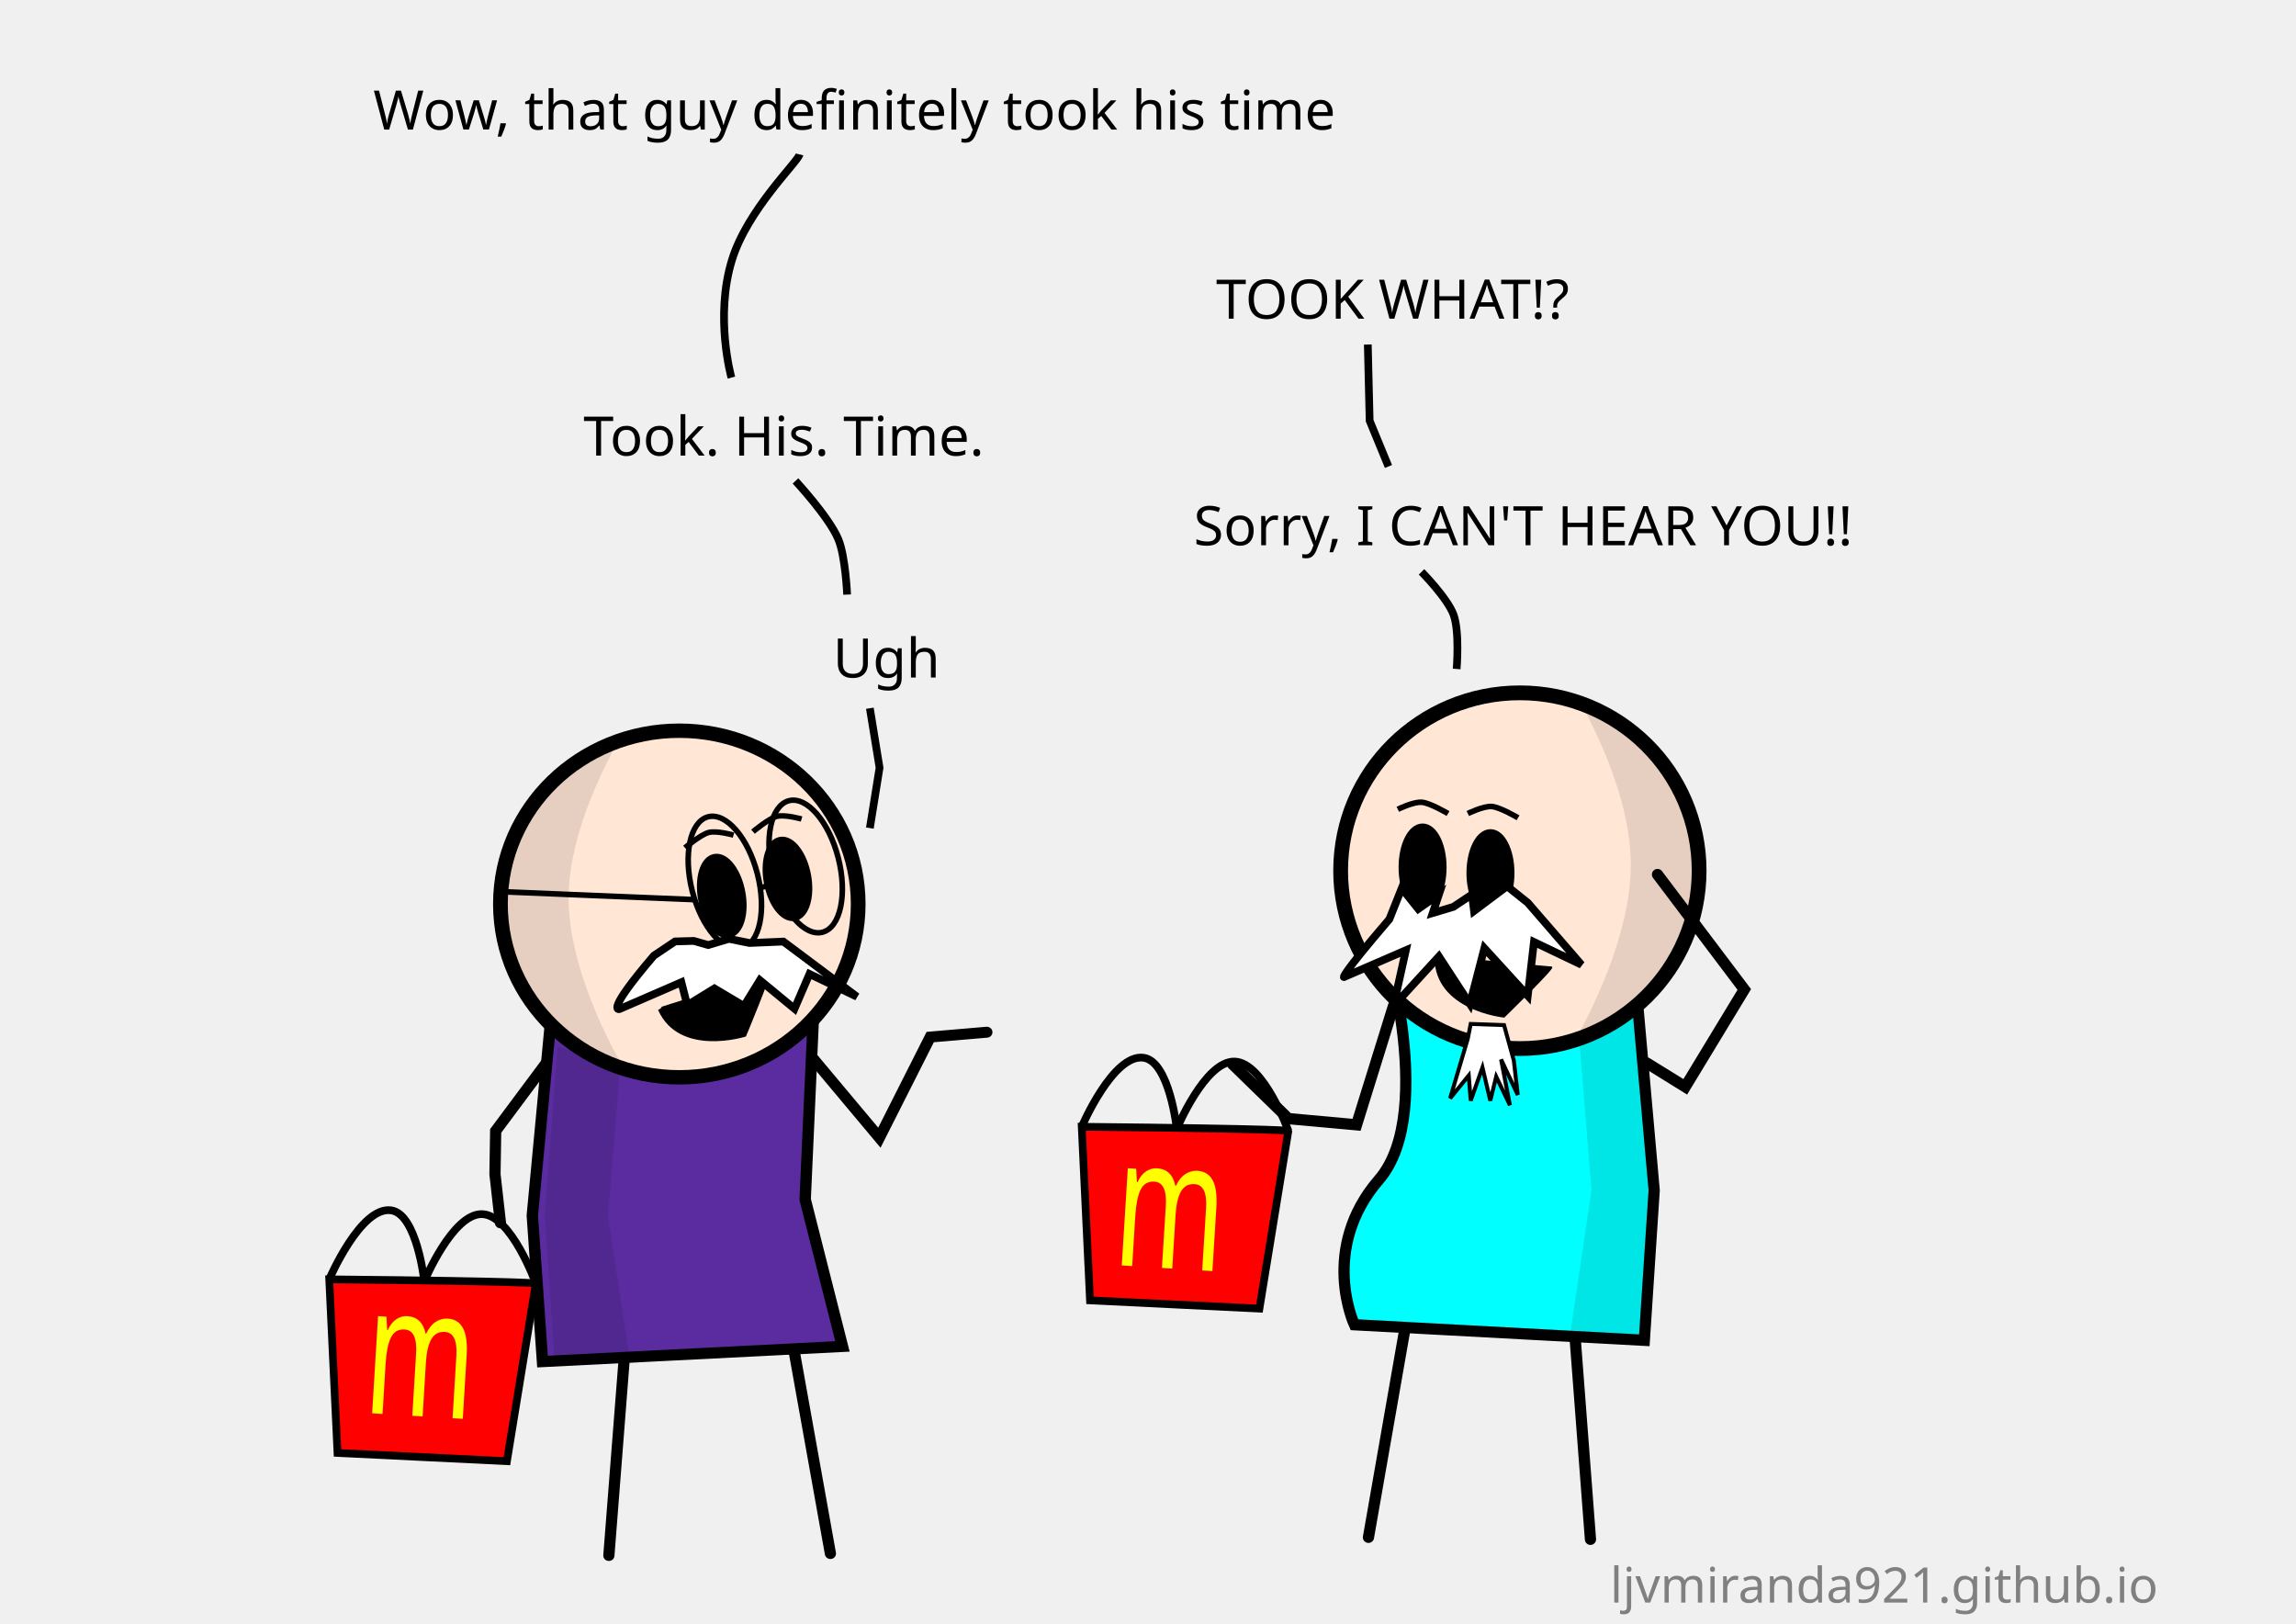
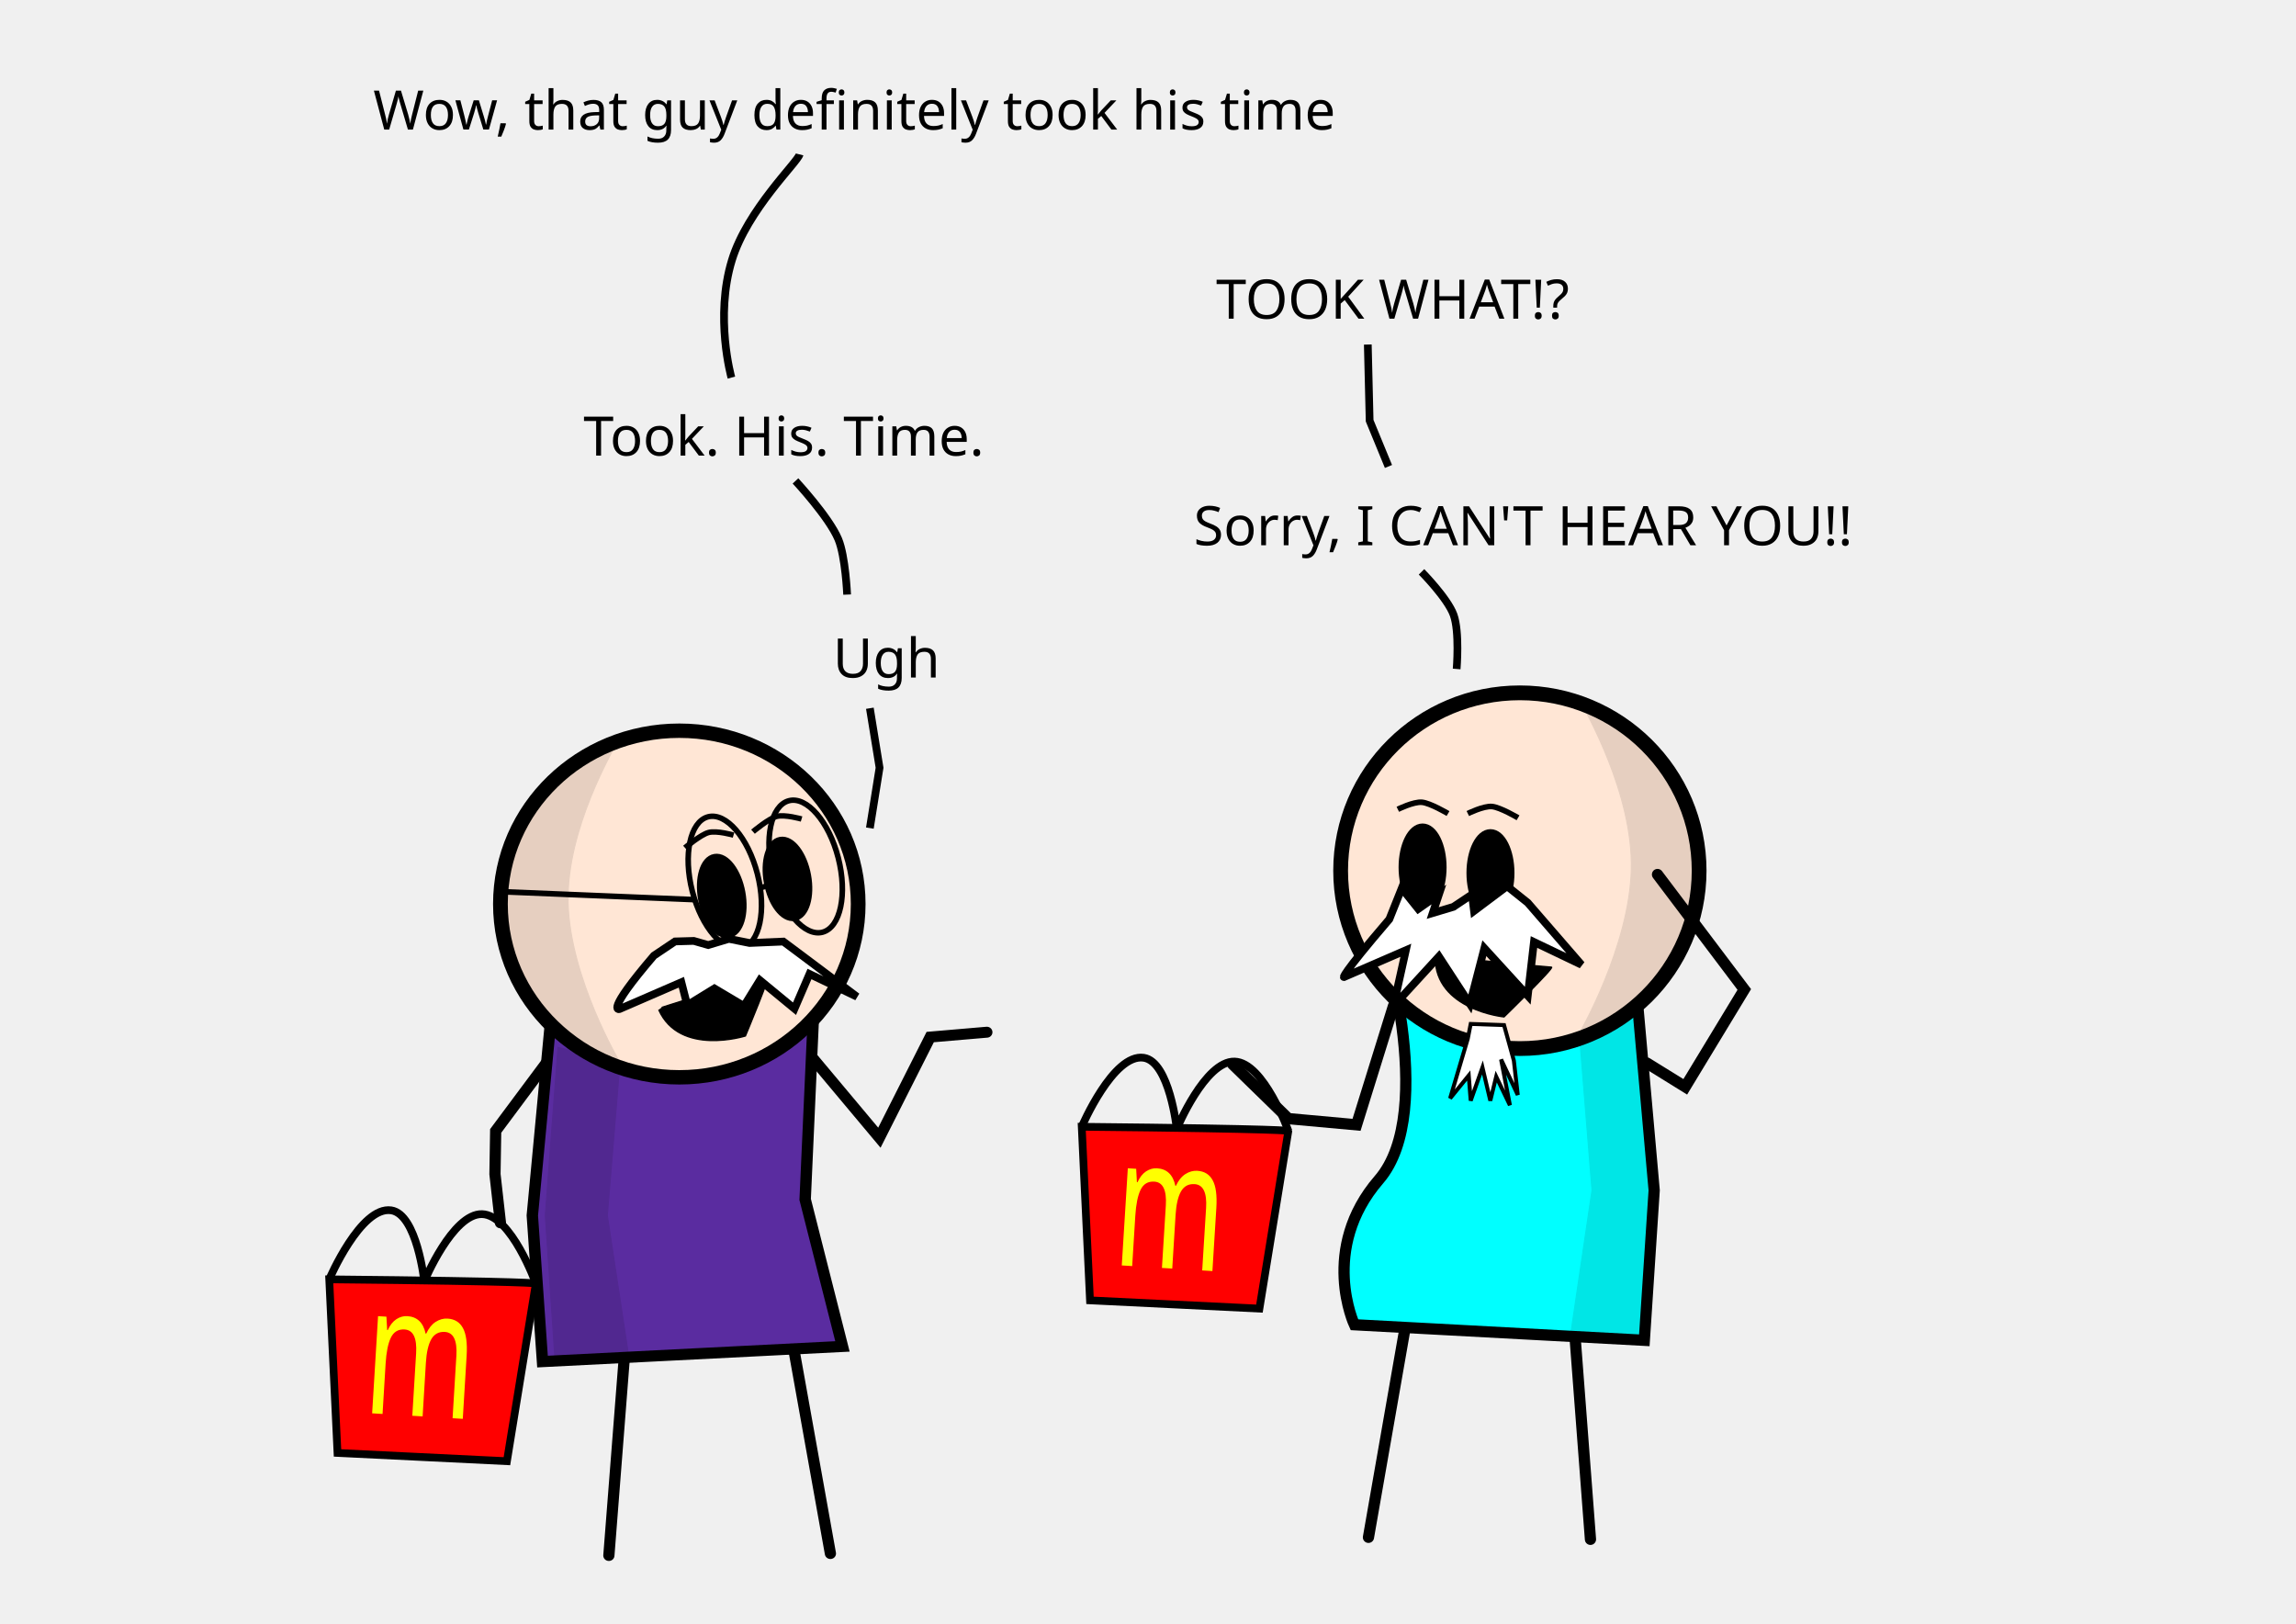
<svg xmlns="http://www.w3.org/2000/svg" width="297mm" height="210mm" viewBox="0 0 297 210" version="1.1" id="svg1644">
  <defs id="defs1638" />
  <g id="layer1" transform="translate(0,-87)">
    <g id="layer1-5" transform="matrix(-0.4839971,0,0,0.4839971,240.1439,155.0168)">
      <path id="path831" d="m 75.905,207.669 -4.811,63.138" style="fill:none;stroke:#000000;stroke-width:3;stroke-linecap:round;stroke-linejoin:miter;stroke-miterlimit:4;stroke-dasharray:none;stroke-opacity:1" />
      <path id="path833" d="m 119.202,206.13 11.225,64.143" style="fill:none;stroke:#000000;stroke-width:3;stroke-linecap:round;stroke-linejoin:miter;stroke-miterlimit:4;stroke-dasharray:none;stroke-opacity:1" />
      <path id="path825" d="m 59.342,118.217 -5.278,59.333 2.633,40.075 77.485,-4.158 c 0,0 9.459,-20.241 -6.559,-38.774 C 111.605,156.161 127.378,106.5 127.378,106.5 Z" style="fill:#00ffff;stroke:#000000;stroke-width:3;stroke-linecap:butt;stroke-linejoin:miter;stroke-miterlimit:4;stroke-dasharray:none;stroke-opacity:1" />
      <path id="path827" d="m 123.745,128.303 9.868,31.74 18.223,-1.657 14.882,-14.511" style="fill:none;stroke:#000000;stroke-width:3;stroke-linecap:round;stroke-linejoin:miter;stroke-miterlimit:4;stroke-dasharray:none;stroke-opacity:1" />
      <ellipse ry="47.529" rx="47.907" cy="92.137" cx="89.958" id="path10" style="opacity:1;fill:#ffe6d5;fill-opacity:1;stroke:#000000;stroke-width:3.947;stroke-linecap:square;stroke-linejoin:round;stroke-miterlimit:4;stroke-dasharray:none;stroke-dashoffset:0;stroke-opacity:1" />
      <path id="path829" d="M 56.018,143.536 45.759,149.89 29.981,123.878 53.174,93.156" style="fill:none;stroke:#000000;stroke-width:3;stroke-linecap:round;stroke-linejoin:miter;stroke-miterlimit:4;stroke-dasharray:none;stroke-opacity:1" />
      <ellipse ry="10.592" rx="5.301" cy="92.742" cx="97.82" id="path866" style="opacity:1;fill:#000000;fill-opacity:1;stroke:#000000;stroke-width:2.226;stroke-linecap:round;stroke-linejoin:round;stroke-miterlimit:4;stroke-dasharray:none;stroke-dashoffset:0;stroke-opacity:1" />
      <path id="path893" d="m 103.868,76.867 c 0,0 -4.168,-2.073 -6.441,-1.881 -2.2,0.186 -6.977,3.015 -6.977,3.015 v 0" style="fill:none;stroke:#000000;stroke-width:1.5;stroke-linecap:butt;stroke-linejoin:miter;stroke-miterlimit:4;stroke-dasharray:none;stroke-opacity:1" />
      <path id="path907" d="m 112.591,115.311 c 0,14.074 -18.398,15.899 -18.398,15.899 0,0 -13.675,-13.293 -12.68,-13.293 0.995,0 30.084,-2.867 30.084,-2.867" style="fill:#000000;stroke:#000000;stroke-width:0.356px;stroke-linecap:butt;stroke-linejoin:miter;stroke-opacity:1" />
      <ellipse ry="10.592" rx="5.301" cy="91.23" cx="115.963" id="path866-6" style="opacity:1;fill:#000000;fill-opacity:1;stroke:#000000;stroke-width:2.226;stroke-linecap:round;stroke-linejoin:round;stroke-miterlimit:4;stroke-dasharray:none;stroke-dashoffset:0;stroke-opacity:1" />
      <path id="path893-7" d="m 122.578,75.733 c 0,0 -4.168,-2.073 -6.441,-1.881 -2.2,0.186 -6.977,3.015 -6.977,3.015 v 0" style="fill:none;stroke:#000000;stroke-width:1.5;stroke-linecap:butt;stroke-linejoin:miter;stroke-miterlimit:4;stroke-dasharray:none;stroke-opacity:1" />
      <path id="path941" d="m 72.949,48.292 c -0.375,1.313 -13.235,23.04 -12.767,43.448 0.474,20.704 13.901,43.864 13.901,43.864 0,0 -14.417,-7.605 -19.616,-13.637 -6.325,-7.338 -12.89,-26.05 -12.89,-26.05 0,0 4.004,-20.033 9.38,-28.523 5.509,-8.7 21.992,-19.102 21.992,-19.102 z" style="opacity:0.1;fill:#000000;stroke:#000000;stroke-width:0.265px;stroke-linecap:butt;stroke-linejoin:miter;stroke-opacity:1" />
      <path id="path943" d="m 57.452,131.446 16.631,4.158 -3.391,41.955 5.659,38.176 -19.655,1.89 -2.633,-40.075 z" style="opacity:0.1;fill:#000000;stroke:#000000;stroke-width:0.265px;stroke-linecap:butt;stroke-linejoin:miter;stroke-opacity:1" />
      <text xml:space="preserve" style="font-style:normal;font-weight:normal;font-size:11.662px;line-height:1.1;font-family:sans-serif;letter-spacing:0px;word-spacing:0px;fill:#000000;fill-opacity:1;stroke:none;stroke-width:0.547" x="-396.407" y="-105.901" id="text4739" transform="scale(-1,1)">
        <tspan x="-396.407" y="-105.901" id="tspan4737" style="font-style:normal;font-variant:normal;font-weight:normal;font-stretch:normal;font-size:14.578px;font-family:'Fira Sans';-inkscape-font-specification:'Fira Sans';stroke-width:0.547">Wow, that guy definitely took his time</tspan>
      </text>
      <text xml:space="preserve" style="font-style:normal;font-weight:normal;font-size:11.662px;line-height:1.1;font-family:sans-serif;letter-spacing:0px;word-spacing:0px;fill:#000000;fill-opacity:1;stroke:none;stroke-width:0.547" x="-171.158" y="-55.376" id="text4739-5" transform="scale(-1,1)">
        <tspan x="-171.158" y="-55.376" id="tspan4737-6" style="font-style:normal;font-variant:normal;font-weight:normal;font-stretch:normal;font-size:14.578px;font-family:'Fira Sans';-inkscape-font-specification:'Fira Sans';stroke-width:0.547">TOOK WHAT!? </tspan>
      </text>
      <text xml:space="preserve" style="font-style:normal;font-weight:normal;font-size:11.662px;line-height:1.1;font-family:sans-serif;letter-spacing:0px;word-spacing:0px;fill:#000000;fill-opacity:1;stroke:none;stroke-width:0.547" x="-340.227" y="-18.788" id="text4739-5-4" transform="scale(-1,1)">
        <tspan x="-340.227" y="-18.788" id="tspan4737-6-1" style="font-style:normal;font-variant:normal;font-weight:normal;font-stretch:normal;font-size:14.578px;font-family:'Fira Sans';-inkscape-font-specification:'Fira Sans';stroke-width:0.547">Took. His. Time.</tspan>
      </text>
      <text xml:space="preserve" style="font-style:normal;font-weight:normal;font-size:11.662px;line-height:1.1;font-family:sans-serif;letter-spacing:0px;word-spacing:0px;fill:#000000;fill-opacity:1;stroke:none;stroke-width:0.547" x="-177.148" y="5.165" id="text4739-5-4-6" transform="scale(-1,1)">
        <tspan x="-177.148" y="5.165" id="tspan4737-6-1-2" style="font-style:normal;font-variant:normal;font-weight:normal;font-stretch:normal;font-size:14.578px;font-family:'Fira Sans';-inkscape-font-specification:'Fira Sans';stroke-width:0.547">Sorry, I CAN'T HEAR YOU!!</tspan>
      </text>
      <text xml:space="preserve" style="font-style:normal;font-weight:normal;font-size:11.662px;line-height:1.1;font-family:sans-serif;letter-spacing:0px;word-spacing:0px;fill:#000000;fill-opacity:1;stroke:none;stroke-width:0.547" x="-273.552" y="40.518" id="text4739-5-4-7" transform="scale(-1,1)">
        <tspan x="-273.552" y="40.518" id="tspan4737-6-1-6" style="font-style:normal;font-variant:normal;font-weight:normal;font-stretch:normal;font-size:14.578px;font-family:'Fira Sans';-inkscape-font-specification:'Fira Sans';stroke-width:0.547">Ugh</tspan>
      </text>
      <path style="fill:none;stroke:#000000;stroke-width:2.066;stroke-linecap:butt;stroke-linejoin:miter;stroke-miterlimit:4;stroke-dasharray:none;stroke-opacity:1" d="m 282.462,-99.268 c 0.517,2.07 13.938,14.738 18.078,28.207 4.697,15.28 0.145,31.432 0.145,31.432" id="path6249" />
      <path style="fill:none;stroke:#000000;stroke-width:2.066;stroke-linecap:butt;stroke-linejoin:miter;stroke-miterlimit:4;stroke-dasharray:none;stroke-opacity:1" d="m 283.566,-12.018 c 0,0 -8.964,9.633 -11.449,15.579 -1.925,4.607 -2.356,14.793 -2.356,14.793" id="path6251" />
      <path style="fill:none;stroke:#000000;stroke-width:2.066;stroke-linecap:butt;stroke-linejoin:miter;stroke-miterlimit:4;stroke-dasharray:none;stroke-opacity:1" d="m 263.686,48.725 -2.592,15.898 2.592,16.13" id="path6253" />
      <path style="fill:none;stroke:#000000;stroke-width:2.066;stroke-linecap:butt;stroke-linejoin:miter;stroke-miterlimit:4;stroke-dasharray:none;stroke-opacity:1" d="m 130.603,-48.464 -0.491,20.349 -5.031,12.232" id="path6255" />
      <path style="fill:none;stroke:#000000;stroke-width:2.066;stroke-linecap:butt;stroke-linejoin:miter;stroke-miterlimit:4;stroke-dasharray:none;stroke-opacity:1" d="m 116.246,12.279 c 0,0 -6.942,7 -8.574,11.491 -1.649,4.538 -0.814,14.463 -0.814,14.463" id="path6257" />
      <path style="fill:#ffffff;stroke:#000000;stroke-width:1.059;stroke-linecap:butt;stroke-linejoin:miter;stroke-miterlimit:4;stroke-dasharray:none;stroke-opacity:1" d="m 103.888,137.067 4.717,15.906 -4.979,-6.118 -0.524,6.73 -3.145,-8.871 -2.096,8.871 -1.572,-6.424 -3.669,7.647 2.358,-12.236 -4.455,9.483 1.048,-9.177 2.62,-9.483 8.91,-0.306 z" id="path6261" />
    </g>
    <g id="layer1-2" transform="matrix(-0.4829958,0,0,0.471581,144.7546,163.4922)">
      <path id="path831-9" d="m 131.824,201.259 4.811,63.138" style="fill:none;stroke:#000000;stroke-width:3;stroke-linecap:round;stroke-linejoin:miter;stroke-miterlimit:4;stroke-dasharray:none;stroke-opacity:1" />
      <path id="path833-1" d="m 88.527,199.72 -11.225,64.143" style="fill:none;stroke:#000000;stroke-width:3;stroke-linecap:round;stroke-linejoin:miter;stroke-miterlimit:4;stroke-dasharray:none;stroke-opacity:1" />
      <path id="path829-2" d="m 150.277,125.036 16.674,22.924 0.188,11.861 -1.465,13.35" style="fill:none;stroke:#000000;stroke-width:3;stroke-linecap:round;stroke-linejoin:miter;stroke-miterlimit:4;stroke-dasharray:none;stroke-opacity:1" />
      <path id="path827-7" d="M 85.95,123.215 75.431,136.072 64.187,149.816 50.574,122.215 35.405,120.886" style="fill:none;stroke:#000000;stroke-width:3;stroke-linecap:round;stroke-linejoin:miter;stroke-miterlimit:4;stroke-dasharray:none;stroke-opacity:1" />
      <path id="path825-0" d="m 151.665,111.802 5.472,59.338 -2.729,40.079 -80.333,-4.158 9.988,-40.317 -2.934,-66.66 z" style="fill:#5a2ca0;stroke:#000000;stroke-width:3.055;stroke-linecap:butt;stroke-linejoin:miter;stroke-miterlimit:4;stroke-dasharray:none;stroke-opacity:1" />
      <ellipse transform="scale(-1,1)" ry="47.529" rx="47.907" cy="85.726" cx="-117.771" id="path10-9" style="opacity:1;fill:#ffe6d5;fill-opacity:1;stroke:#000000;stroke-width:3.947;stroke-linecap:square;stroke-linejoin:round;stroke-miterlimit:4;stroke-dasharray:none;stroke-dashoffset:0;stroke-opacity:1" />
      <ellipse transform="matrix(-0.9843635,-0.1761494,-0.1761494,0.9843635,0,0)" ry="10.592" rx="5.301" cy="63.471" cx="-119.449" id="path866-3" style="opacity:1;fill:#000000;fill-opacity:1;stroke:#000000;stroke-width:2.226;stroke-linecap:round;stroke-linejoin:round;stroke-miterlimit:4;stroke-dasharray:none;stroke-dashoffset:0;stroke-opacity:1" />
      <path id="path893-6" d="m 103.244,66.828 c 0,0 4.468,-1.306 6.671,-0.717 2.133,0.57 6.337,4.196 6.337,4.196 v 0" style="fill:none;stroke:#000000;stroke-width:1.5;stroke-linecap:butt;stroke-linejoin:miter;stroke-miterlimit:4;stroke-dasharray:none;stroke-opacity:1" />
      <path id="path907-0" d="m 123.289,114.721 c -5.637,12.896 -23.226,7.199 -23.226,7.199 0,0 -7.206,-17.657 -6.294,-17.259 0.911,0.398 28.714,9.423 28.714,9.423" style="fill:#000000;stroke:#000000;stroke-width:0.356px;stroke-linecap:butt;stroke-linejoin:miter;stroke-opacity:1" />
      <ellipse transform="matrix(-0.9843635,-0.1761494,-0.1761494,0.9843635,0,0)" ry="10.592" rx="5.301" cy="61.96" cx="-101.306" id="path866-6-6" style="opacity:1;fill:#000000;fill-opacity:1;stroke:#000000;stroke-width:2.226;stroke-linecap:round;stroke-linejoin:round;stroke-miterlimit:4;stroke-dasharray:none;stroke-dashoffset:0;stroke-opacity:1" />
      <path id="path893-7-2" d="m 85.026,62.416 c 0,0 4.468,-1.306 6.671,-0.717 2.133,0.57 6.337,4.196 6.337,4.196 v 0" style="fill:none;stroke:#000000;stroke-width:1.5;stroke-linecap:butt;stroke-linejoin:miter;stroke-miterlimit:4;stroke-dasharray:none;stroke-opacity:1" />
      <path id="path941-6" d="m 134.78,41.881 c 0.375,1.313 13.235,23.04 12.767,43.448 -0.474,20.704 -13.901,43.864 -13.901,43.864 0,0 14.417,-7.605 19.616,-13.637 6.325,-7.338 12.89,-26.05 12.89,-26.05 0,0 -4.004,-20.033 -9.38,-28.523 -5.509,-8.7 -21.992,-19.102 -21.992,-19.102 z" style="opacity:0.1;fill:#000000;stroke:#000000;stroke-width:0.265px;stroke-linecap:butt;stroke-linejoin:miter;stroke-opacity:1" />
      <path id="path943-1" d="m 150.277,125.036 -16.631,4.158 3.391,41.955 -5.659,38.176 19.655,1.89 2.633,-40.075 z" style="opacity:0.1;fill:#000000;stroke:#000000;stroke-width:0.265px;stroke-linecap:butt;stroke-linejoin:miter;stroke-opacity:1" />
      <ellipse transform="matrix(0.9647751,0.263076,-0.2431837,0.9699803,0,0)" ry="18.584" rx="9.037" cy="49.268" cx="121.845" id="path1023" style="opacity:1;fill:none;fill-opacity:1;stroke:#000000;stroke-width:1.5;stroke-linecap:round;stroke-linejoin:round;stroke-miterlimit:4;stroke-dasharray:none;stroke-dashoffset:0;stroke-opacity:1" />
      <ellipse transform="matrix(0.9647751,0.263076,-0.2431837,0.9699803,0,0)" ry="18.584" rx="9.037" cy="50.709" cx="99.769" id="path1023-5" style="opacity:1;fill:none;fill-opacity:1;stroke:#000000;stroke-width:1.5;stroke-linecap:round;stroke-linejoin:round;stroke-miterlimit:4;stroke-dasharray:none;stroke-dashoffset:0;stroke-opacity:1" />
      <path id="path1586" d="m 113.911,84.521 c 50.727,-2.138 50.727,-2.138 50.727,-2.138 v 0.267" style="fill:none;stroke:#000000;stroke-width:1.536;stroke-linecap:round;stroke-linejoin:miter;stroke-miterlimit:4;stroke-dasharray:none;stroke-opacity:1" />
      <path id="path1588" d="m 92.475,80.244 3.742,1.069" style="fill:none;stroke:#000000;stroke-width:1.5;stroke-linecap:butt;stroke-linejoin:miter;stroke-miterlimit:4;stroke-dasharray:none;stroke-opacity:1" />
    </g>
-     <text xml:space="preserve" style="font-style:normal;font-weight:normal;font-size:10.583px;line-height:1.25;font-family:sans-serif;letter-spacing:0px;word-spacing:0px;fill:#000000;fill-opacity:1;stroke:none;stroke-width:0.265" x="208.265" y="294.269" id="text2652">
-       <tspan x="208.265" y="294.269" id="tspan2650" style="stroke-width:0.265">
-         <tspan x="208.265" y="294.269" style="font-style:normal;font-variant:normal;font-weight:normal;font-stretch:normal;font-size:6.35px;font-family:'Fira code';-inkscape-font-specification:'Fira code';fill:#808080;stroke-width:0.265" id="tspan2648">ljvmiranda921.github.io</tspan>
-       </tspan>
-     </text>
    <path style="fill:#ffffff;stroke:#000000;stroke-width:1;stroke-linecap:butt;stroke-linejoin:miter;stroke-miterlimit:4;stroke-dasharray:none;stroke-opacity:1" d="m 179.717,205.89 c -6.414,7.484 -5.88,7.484 -5.88,7.484 l 8.018,-3.474 -1.604,7.216 5.88,-6.414 4.009,6.147 1.871,-7.216 5.613,6.147 0.802,-6.949 6.147,2.94 -6.949,-8.018 -2.673,-2.138 -4.276,3.207 -0.267,-2.138 -2.405,1.604 -2.673,0.802 0.802,-2.405 -2.673,1.871 -2.138,-2.673 z" id="path5047" />
    <path style="fill:#ffffff;stroke:#000000;stroke-width:1;stroke-linecap:butt;stroke-linejoin:miter;stroke-miterlimit:4;stroke-dasharray:none;stroke-opacity:1" d="m 84.584,210.596 c -6.414,7.484 -4.463,6.917 -4.463,6.917 l 8.018,-3.474 0.759,2.964 3.518,-2.162 3.82,2.273 2.06,-3.342 4.479,3.69 1.936,-4.492 6.147,2.94 -7.799,-5.845 -1.728,-1.288 -4.371,0.183 -2.673,-0.535 v 0 l -2.673,0.802 -1.871,-0.535 v 0 l -2.422,0.068 z" id="path5047-6" />
    <path style="fill:#ff0000;stroke:#000000;stroke-width:1;stroke-linecap:butt;stroke-linejoin:miter;stroke-miterlimit:4;stroke-dasharray:none;stroke-opacity:1" d="m 139.929,232.729 c 26.727,0.267 26.727,0.535 26.727,0.535 l -3.742,22.985 -21.916,-1.069 z" id="path5631" />
    <path style="fill:none;stroke:#000000;stroke-width:1;stroke-linecap:butt;stroke-linejoin:miter;stroke-miterlimit:4;stroke-dasharray:none;stroke-opacity:1" d="m 139.929,232.729 c 0,0 4.065,-9.516 8.02,-8.924 3.342,0.5 4.274,9.192 4.274,9.192 0,0 3.65,-8.796 7.471,-8.701 3.783,0.094 6.961,8.969 6.961,8.969" id="path5633" />
    <path style="fill:#ff0000;stroke:#000000;stroke-width:1;stroke-linecap:butt;stroke-linejoin:miter;stroke-miterlimit:4;stroke-dasharray:none;stroke-opacity:1" d="m 42.589,252.462 c 26.727,0.267 26.727,0.535 26.727,0.535 l -3.742,22.985 -21.916,-1.069 z" id="path5631-3" />
    <path style="fill:none;stroke:#000000;stroke-width:1;stroke-linecap:butt;stroke-linejoin:miter;stroke-miterlimit:4;stroke-dasharray:none;stroke-opacity:1" d="m 42.589,252.462 c 0,0 4.065,-9.516 8.02,-8.924 3.342,0.5 4.274,9.192 4.274,9.192 0,0 3.65,-8.796 7.471,-8.701 3.783,0.094 6.961,8.969 6.961,8.969" id="path5633-3" />
    <text xml:space="preserve" style="font-style:normal;font-weight:normal;font-size:18.931px;line-height:1.25;font-family:sans-serif;letter-spacing:0px;word-spacing:0px;fill:#000000;fill-opacity:1;stroke:none;stroke-width:0.473" x="78.289" y="214.864" id="text5655" transform="matrix(0.8051555,0.04903338,-0.07535718,1.237407,0,0)">
      <tspan id="tspan5653" x="78.289" y="214.864" style="fill:#ffff00;stroke-width:0.473">m</tspan>
    </text>
    <text xml:space="preserve" style="font-style:normal;font-weight:normal;font-size:18.931px;line-height:1.25;font-family:sans-serif;letter-spacing:0px;word-spacing:0px;fill:#000000;fill-opacity:1;stroke:none;stroke-width:0.473" x="197.219" y="194.543" id="text5655-1" transform="matrix(0.8050924,0.05005936,-0.07693396,1.23731,0,0)">
      <tspan id="tspan5653-1" x="197.219" y="194.543" style="fill:#ffff00;stroke-width:0.473">m</tspan>
    </text>
  </g>
</svg>
